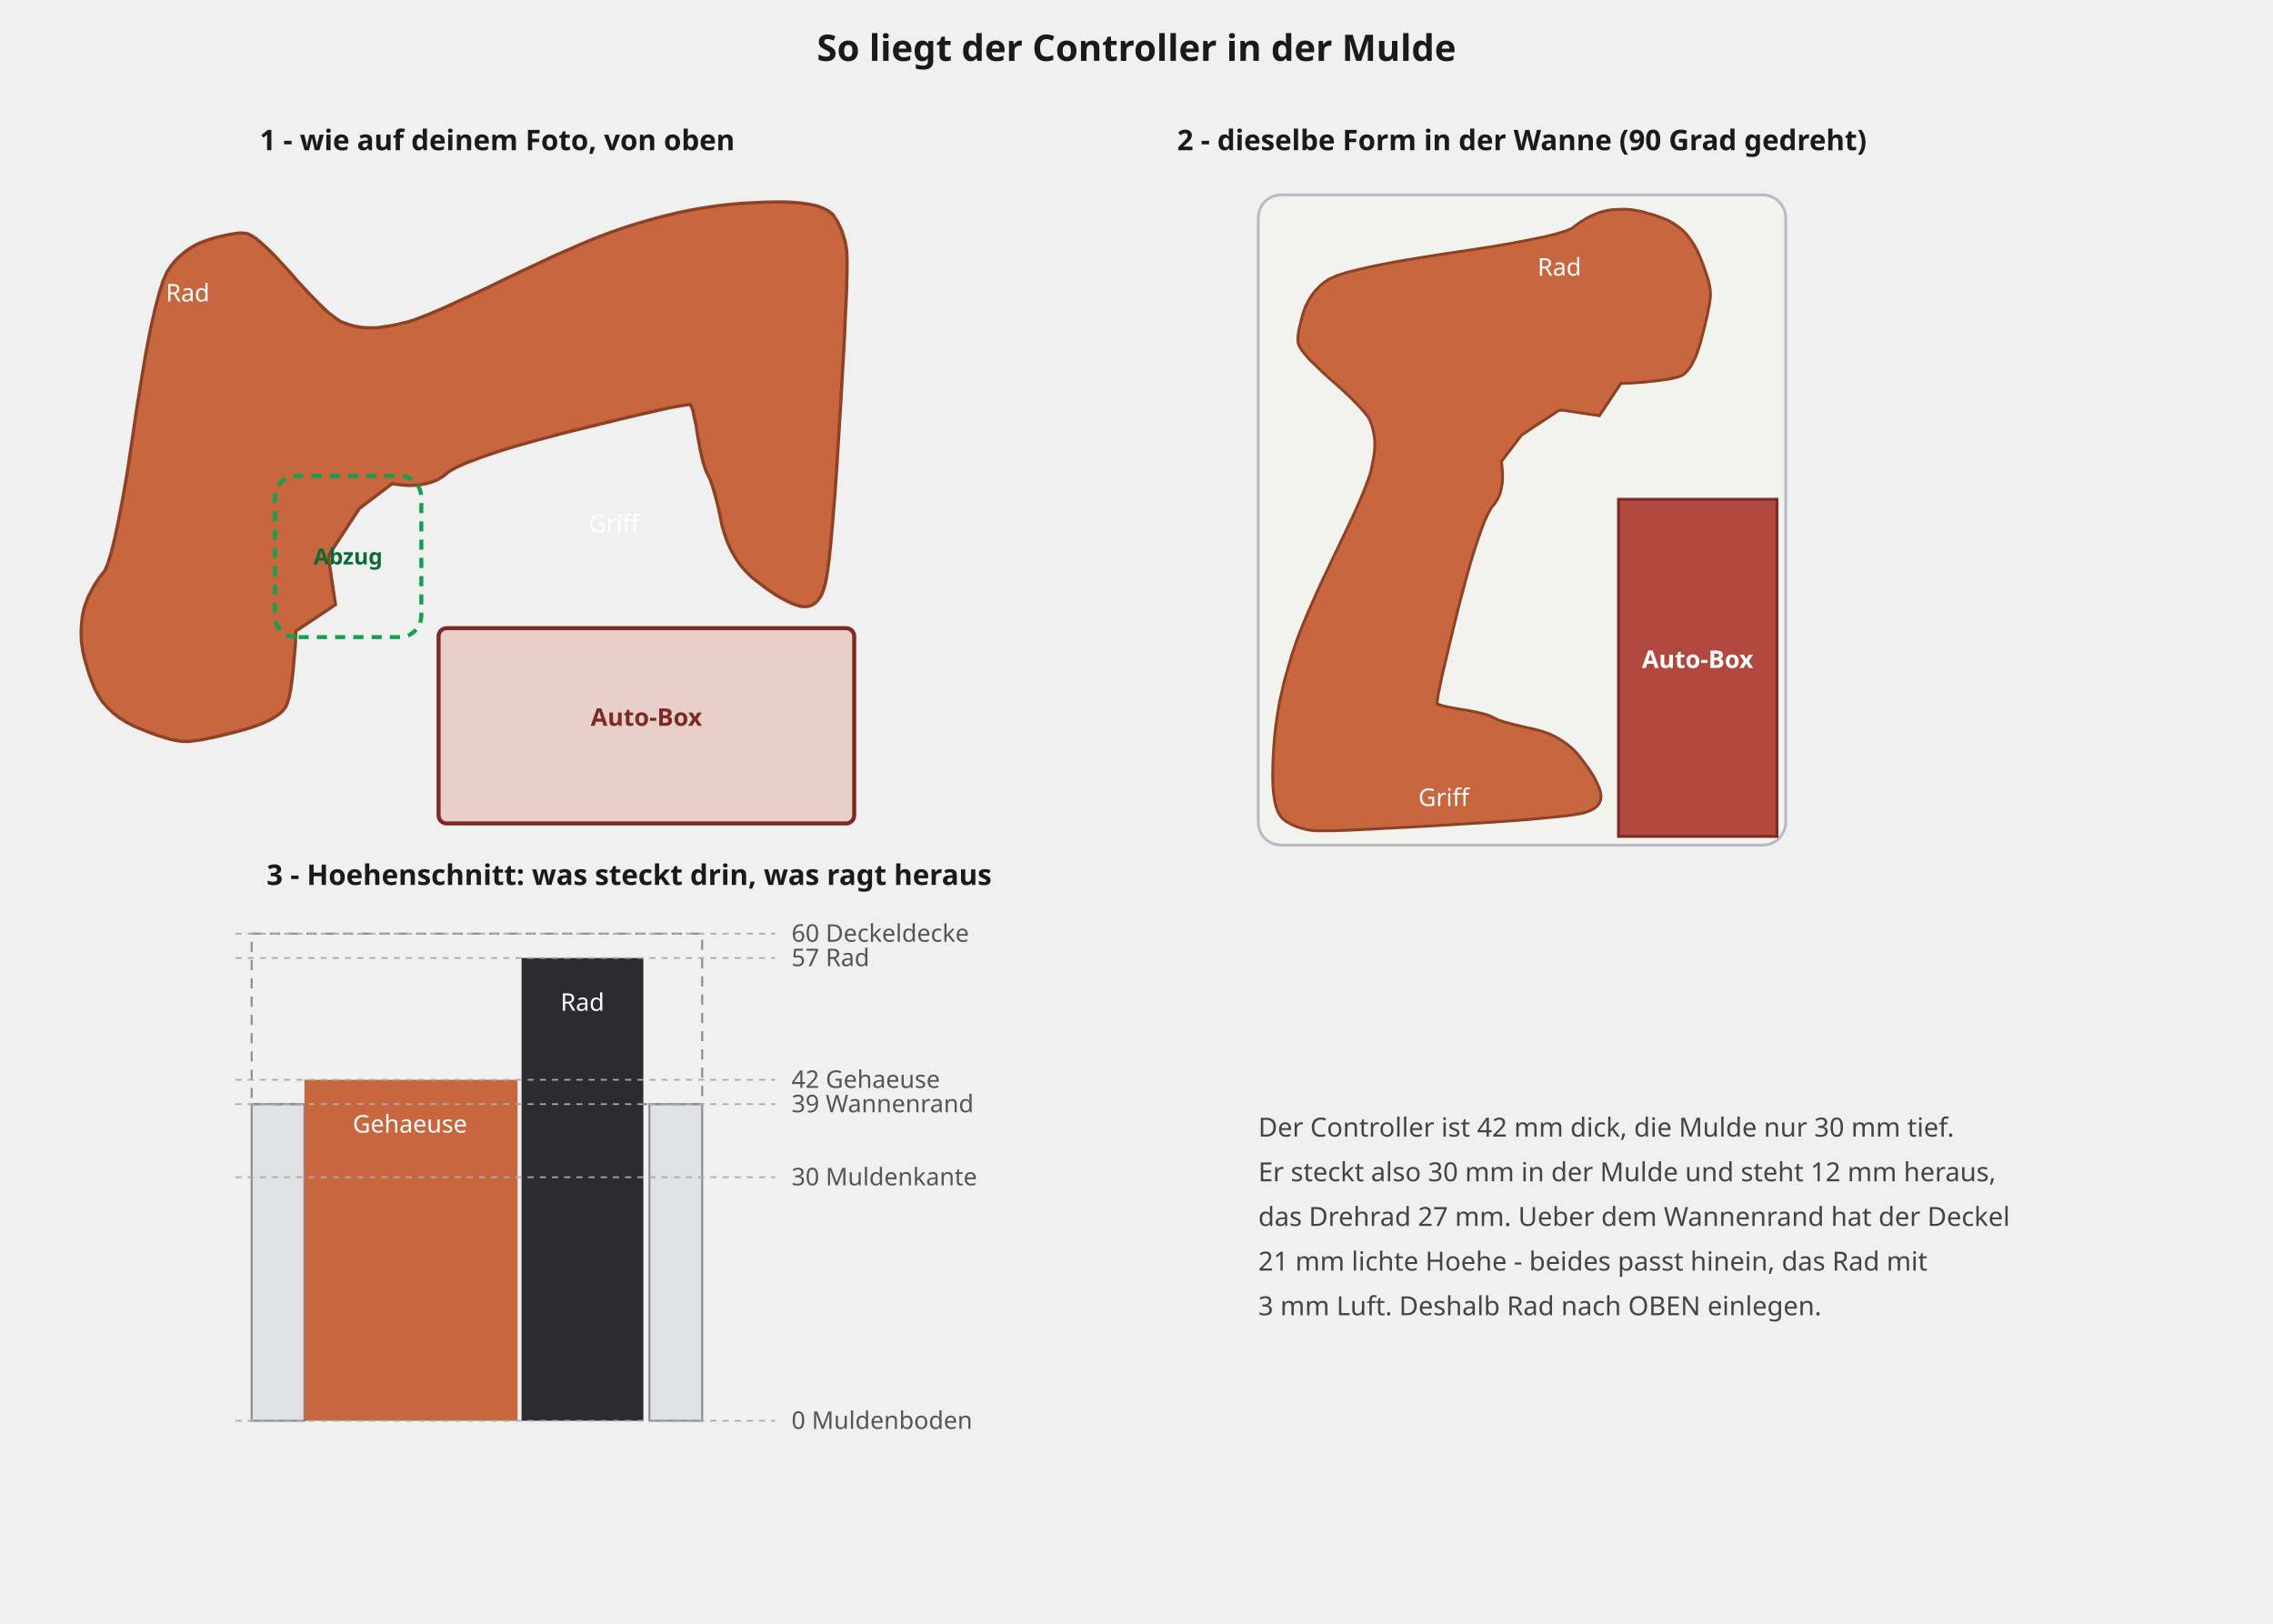
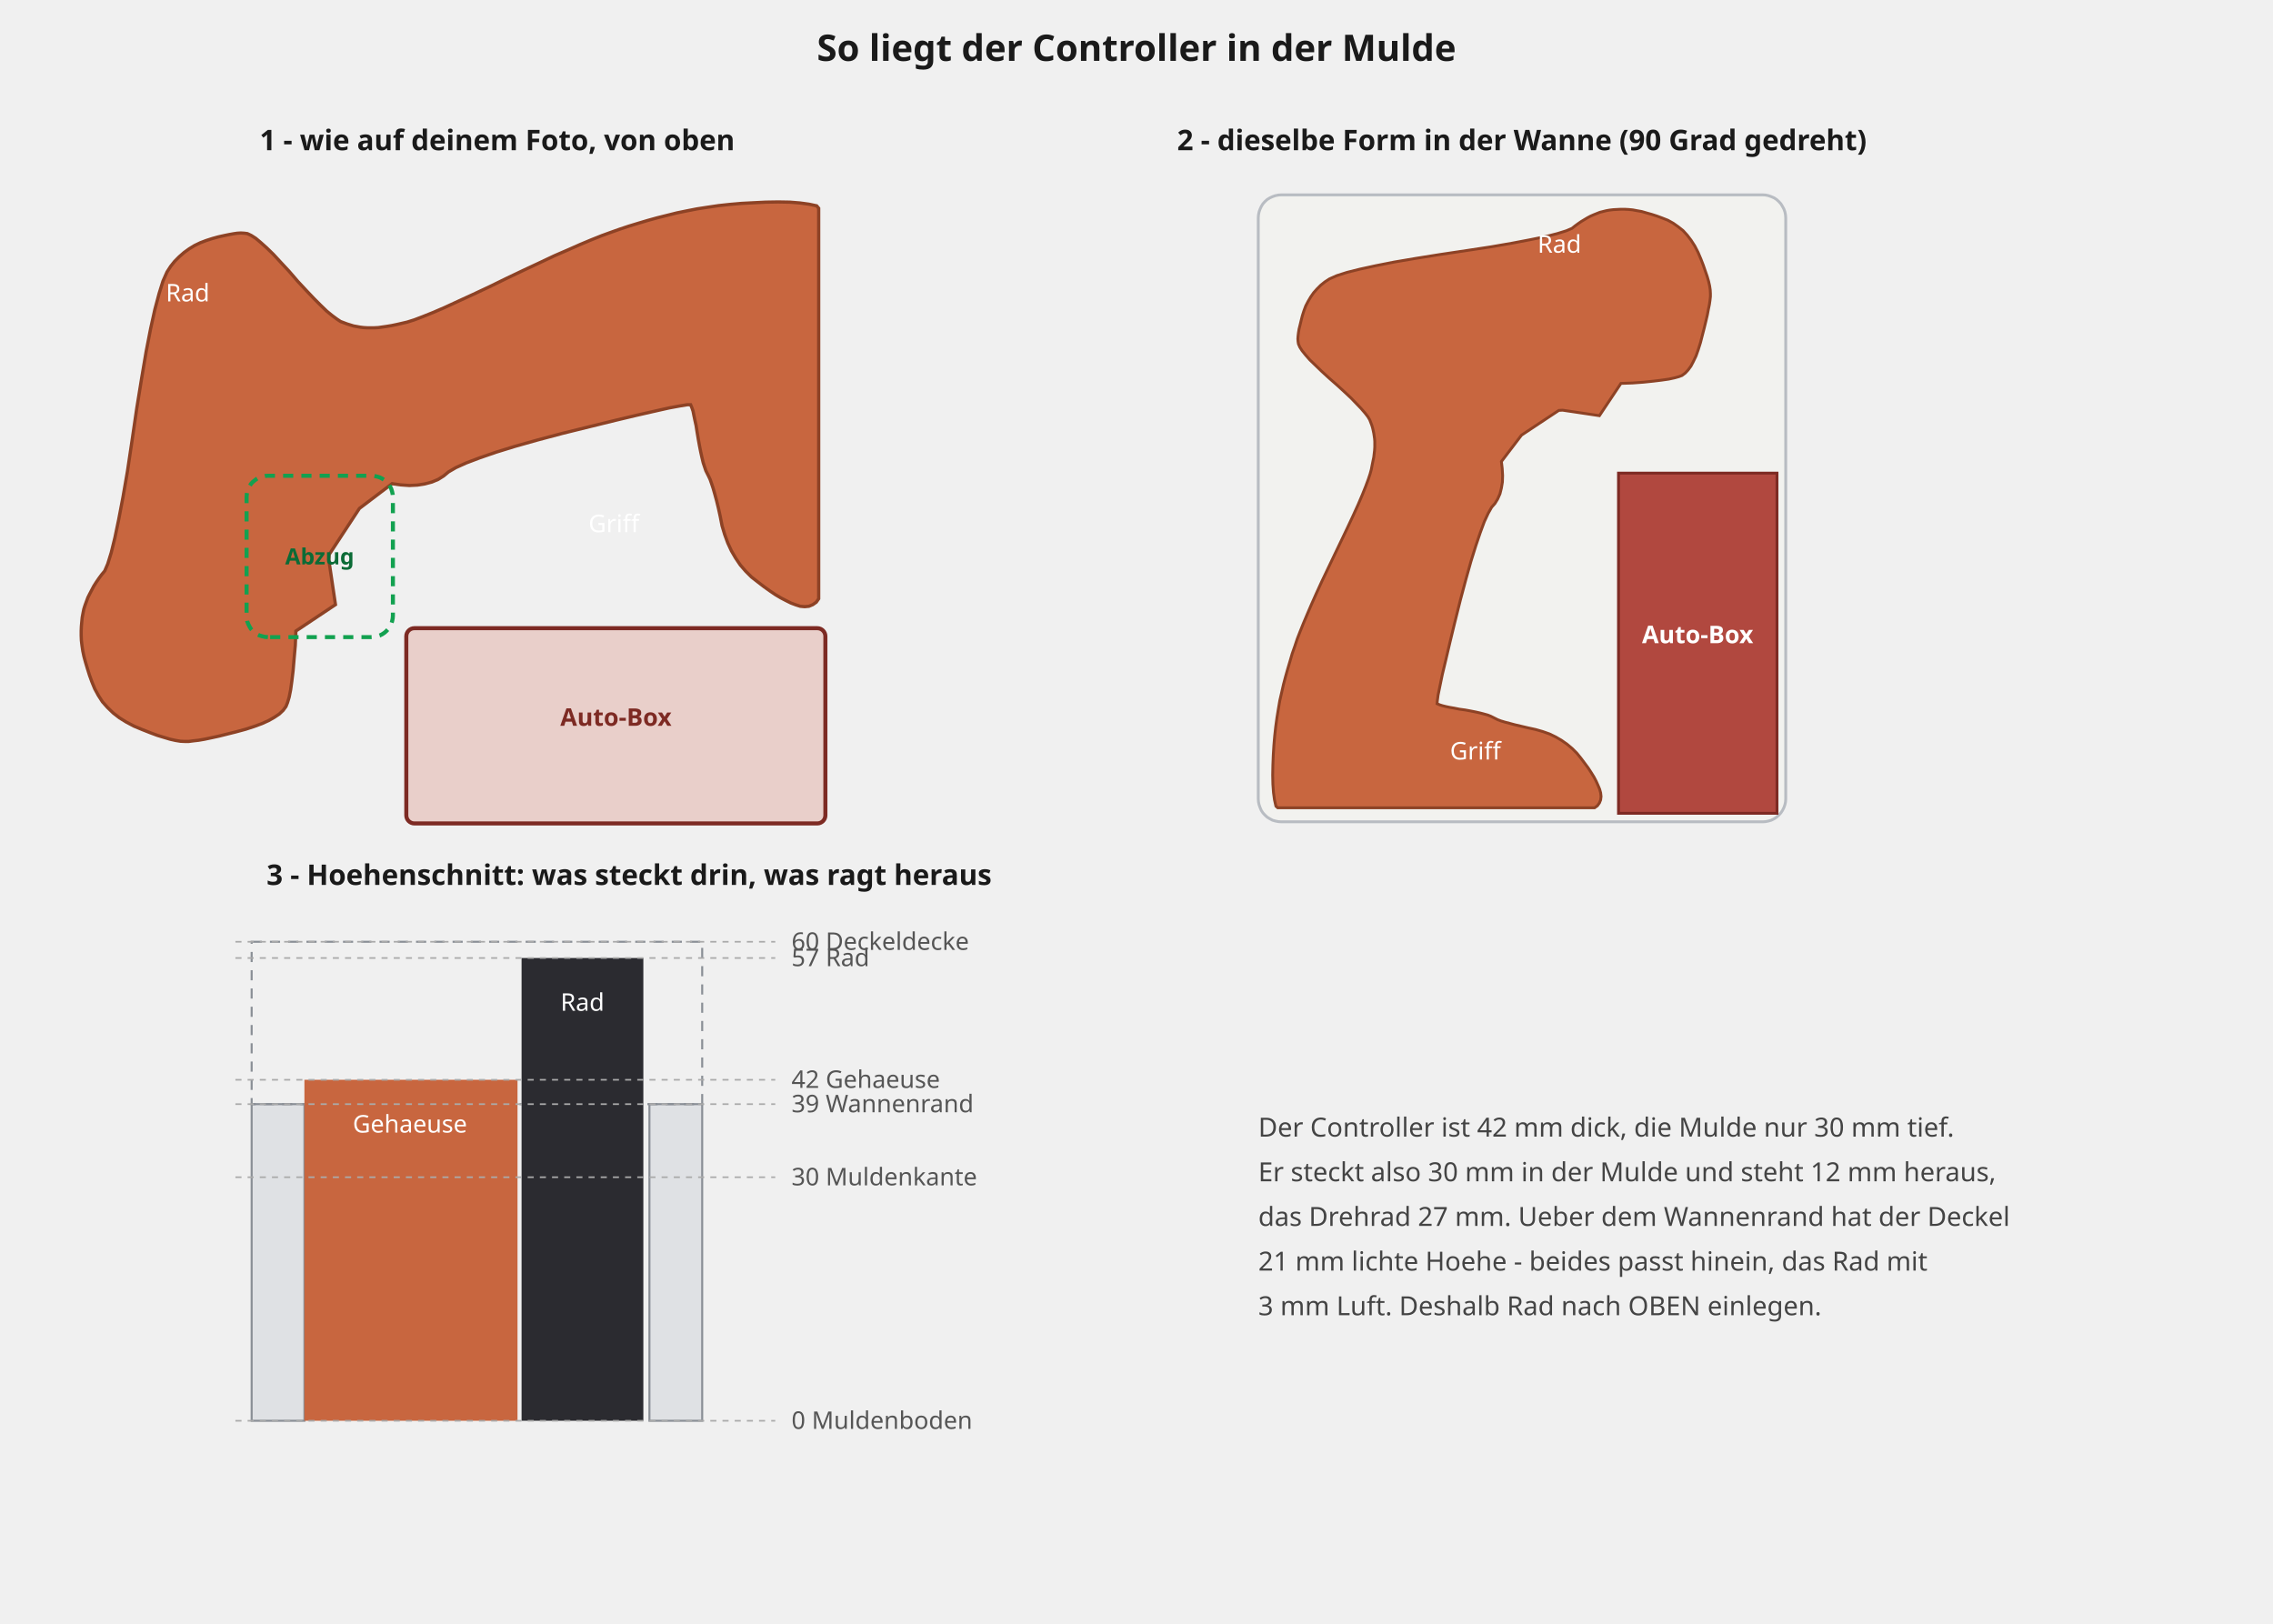
<svg xmlns="http://www.w3.org/2000/svg" width="1120" height="800" viewBox="0 0 1120 800">
  <rect width="100%%" height="100%%" fill="#fbfbfa" />
  <text x="560" y="30" font-family="sans-serif" font-size="18" font-weight="600" text-anchor="middle" fill="#1a1a1a">So liegt der Controller in der Mulde</text>
-   <polygon points="389.2,99.6 394.2,100.0 398.6,100.6 402.4,101.4 405.6,102.6 408.3,104.0 410.4,105.7 411.7,107.7 412.9,109.6 413.9,111.7 414.8,113.7 415.5,115.9 416.2,118.1 416.7,120.4 417.1,122.7 417.3,125.2 417.4,129.6 417.3,135.8 417.1,144.1 416.6,154.2 416.1,166.4 415.3,180.4 414.4,196.4 413.3,214.4 412.3,230.5 411.3,244.7 410.3,257.0 409.4,267.4 408.5,275.9 407.6,282.6 406.7,287.4 405.9,290.3 404.9,292.9 403.6,295.0 402.2,296.7 400.5,297.9 398.6,298.7 396.5,298.9 394.3,298.7 392.1,298.0 389.7,297.1 387.3,295.9 384.8,294.6 382.1,293.0 379.3,291.1 376.5,289.1 373.5,286.8 370.3,284.3 367.4,281.4 364.8,278.4 362.5,275.0 360.4,271.4 358.6,267.5 357.1,263.4 355.8,259.1 354.9,254.5 354.0,250.4 353.1,246.7 352.2,243.4 351.4,240.6 350.6,238.2 349.9,236.2 349.2,234.7 347.8,231.9 347.2,230.1 346.5,228.0 345.9,225.5 345.3,222.8 344.7,219.8 344.1,216.5 343.5,212.9 343.0,209.7 342.4,207.0 341.9,204.6 341.5,202.6 341.0,201.1 340.3,199.4 338.7,199.4 335.0,200.0 329.6,201.0 322.5,202.6 313.7,204.6 303.2,207.1 291.0,210.1 277.2,213.5 264.8,216.8 253.8,219.9 244.4,222.8 236.3,225.6 229.7,228.1 224.6,230.4 221.0,232.5 218.6,234.5 215.9,236.2 212.8,237.5 209.4,238.4 205.7,239.0 201.7,239.2 197.4,238.9 193.2,238.3 177.1,250.5 162.2,273.2 162.0,275.7 165.3,297.9 145.8,310.9 145.5,318.0 144.9,324.7 144.4,330.6 143.8,335.6 143.2,339.9 142.5,343.4 141.7,346.1 140.9,348.1 139.5,350.0 137.6,351.8 135.2,353.4 132.4,355.0 129.1,356.5 125.3,357.9 121.0,359.3 116.2,360.6 111.8,361.7 107.8,362.7 104.1,363.5 100.8,364.2 97.9,364.7 95.3,365.0 93.0,365.3 91.1,365.3 88.9,365.2 86.5,364.8 83.8,364.2 80.8,363.3 77.5,362.3 74.0,361.0 70.2,359.5 66.1,357.8 62.3,355.8 58.9,353.7 55.8,351.3 53.0,348.6 50.5,345.8 48.5,342.7 46.7,339.4 45.3,336.0 44.1,332.7 43.1,329.5 42.2,326.5 41.4,323.6 40.8,320.8 40.4,318.1 40.1,315.6 40.0,313.1 40.0,310.8 40.1,308.5 40.3,306.3 40.5,304.2 40.9,302.1 41.3,300.1 41.9,298.2 42.6,296.3 43.3,294.4 44.2,292.6 45.2,290.7 46.2,288.8 47.4,286.9 48.7,285.0 50.1,283.1 51.6,281.3 53.1,277.8 54.8,272.3 56.6,265.0 58.5,255.9 60.6,244.9 62.8,232.2 65.0,217.5 67.4,201.1 69.8,186.3 72.0,173.3 74.2,162.0 76.3,152.5 78.4,144.6 80.3,138.5 82.3,134.0 84.1,131.2 86.1,128.7 88.3,126.5 90.7,124.4 93.2,122.6 95.8,121.0 98.7,119.6 101.6,118.5 104.7,117.5 107.6,116.7 110.3,116.1 112.7,115.6 114.9,115.2 116.9,114.9 118.7,114.8 120.4,114.9 121.9,115.1 123.8,116.0 126.0,117.4 128.5,119.5 131.4,122.1 134.7,125.3 138.3,129.2 142.4,133.6 146.8,138.7 150.9,143.1 154.7,147.1 158.0,150.4 161.0,153.3 163.7,155.5 166.0,157.2 167.8,158.4 169.4,159.0 171.0,159.6 172.6,160.1 174.2,160.6 175.9,160.9 177.5,161.2 179.2,161.4 180.9,161.5 182.6,161.5 184.4,161.5 186.4,161.4 188.5,161.1 190.6,160.8 193.0,160.4 195.4,159.9 198.0,159.3 200.6,158.7 204.1,157.6 208.3,156.0 213.3,154.0 219.1,151.5 225.6,148.5 233.0,145.1 241.1,141.3 249.9,137.0 258.3,133.0 266.0,129.4 273.2,126.0 279.9,123.1 286.0,120.4 291.5,118.1 296.5,116.1 300.9,114.5 305.4,112.9 309.9,111.4 314.5,110.0 319.2,108.6 323.9,107.3 328.7,106.1 333.5,104.9 338.4,103.9 343.5,102.9 348.7,102.1 354.1,101.3 359.7,100.7 365.4,100.2 371.3,99.9 377.3,99.6 383.5,99.5" fill="#c8663f" stroke="#8d4225" stroke-width="1.6" />
+   <polygon points="389.2,99.6 394.2,100.0 398.6,100.6 402.4,101.4 403.4,102.6 403.4,295.0 402.2,296.7 400.5,297.9 398.6,298.7 396.5,298.9 394.3,298.7 392.1,298.0 389.7,297.1 387.3,295.9 384.8,294.6 382.1,293.0 379.3,291.1 376.5,289.1 373.5,286.8 370.3,284.3 367.4,281.4 364.8,278.4 362.5,275.0 360.4,271.4 358.6,267.5 357.1,263.4 355.8,259.1 354.9,254.5 354.0,250.4 353.1,246.7 352.2,243.4 351.4,240.6 350.6,238.2 349.9,236.2 349.2,234.7 347.8,231.9 347.2,230.1 346.5,228.0 345.9,225.5 345.3,222.8 344.7,219.8 344.1,216.5 343.5,212.9 343.0,209.7 342.4,207.0 341.9,204.6 341.5,202.6 341.0,201.1 340.3,199.4 338.7,199.4 335.0,200.0 329.6,201.0 322.5,202.6 313.7,204.6 303.2,207.1 291.0,210.1 277.2,213.5 264.8,216.8 253.8,219.9 244.4,222.8 236.3,225.6 229.7,228.1 224.6,230.4 221.0,232.5 218.6,234.5 215.9,236.2 212.8,237.5 209.4,238.4 205.7,239.0 201.7,239.2 197.4,238.9 193.2,238.3 177.1,250.5 162.2,273.2 162.0,275.7 165.3,297.9 145.8,310.9 145.5,318.0 144.9,324.7 144.4,330.6 143.8,335.6 143.2,339.9 142.5,343.4 141.7,346.1 140.9,348.1 139.5,350.0 137.6,351.8 135.2,353.4 132.4,355.0 129.1,356.5 125.3,357.9 121.0,359.3 116.2,360.6 111.8,361.7 107.8,362.7 104.1,363.5 100.8,364.2 97.9,364.7 95.3,365.0 93.0,365.3 91.1,365.3 88.9,365.2 86.5,364.8 83.8,364.2 80.8,363.3 77.5,362.3 74.0,361.0 70.2,359.5 66.1,357.8 62.3,355.8 58.9,353.7 55.8,351.3 53.0,348.6 50.5,345.8 48.5,342.7 46.7,339.4 45.3,336.0 44.1,332.7 43.1,329.5 42.2,326.5 41.4,323.6 40.8,320.8 40.4,318.1 40.1,315.6 40.0,313.1 40.0,310.8 40.1,308.5 40.3,306.3 40.5,304.2 40.9,302.1 41.3,300.1 41.9,298.2 42.6,296.3 43.3,294.4 44.2,292.6 45.2,290.7 46.2,288.8 47.4,286.9 48.7,285.0 50.1,283.1 51.6,281.3 53.1,277.8 54.8,272.3 56.6,265.0 58.5,255.9 60.6,244.9 62.8,232.2 65.0,217.5 67.4,201.1 69.8,186.3 72.0,173.3 74.2,162.0 76.3,152.5 78.4,144.6 80.3,138.5 82.3,134.0 84.1,131.2 86.1,128.7 88.3,126.5 90.7,124.4 93.2,122.6 95.8,121.0 98.7,119.6 101.6,118.5 104.7,117.5 107.6,116.7 110.3,116.1 112.7,115.6 114.9,115.2 116.9,114.9 118.7,114.8 120.4,114.9 121.9,115.1 123.8,116.0 126.0,117.4 128.5,119.5 131.4,122.1 134.7,125.3 138.3,129.2 142.4,133.6 146.8,138.7 150.9,143.1 154.7,147.1 158.0,150.4 161.0,153.3 163.7,155.5 166.0,157.2 167.8,158.4 169.4,159.0 171.0,159.6 172.6,160.1 174.2,160.6 175.9,160.9 177.5,161.2 179.2,161.4 180.9,161.5 182.6,161.5 184.4,161.5 186.4,161.4 188.5,161.1 190.6,160.8 193.0,160.4 195.4,159.9 198.0,159.3 200.6,158.7 204.1,157.6 208.3,156.0 213.3,154.0 219.1,151.5 225.6,148.5 233.0,145.1 241.1,141.3 249.9,137.0 258.3,133.0 266.0,129.4 273.2,126.0 279.9,123.1 286.0,120.4 291.5,118.1 296.5,116.1 300.9,114.5 305.4,112.9 309.9,111.4 314.5,110.0 319.2,108.6 323.9,107.3 328.7,106.1 333.5,104.9 338.4,103.9 343.5,102.9 348.7,102.1 354.1,101.3 359.7,100.7 365.4,100.2 371.3,99.9 377.3,99.6 383.5,99.5" fill="#c8663f" stroke="#8d4225" stroke-width="1.6" />
  <text x="245.0" y="74.0" font-family="sans-serif" font-size="14" text-anchor="middle" fill="#1a1a1a" font-weight="600">1 - wie auf deinem Foto, von oben</text>
  <text x="92.5" y="148.5" font-family="sans-serif" font-size="12" text-anchor="middle" fill="#fff">Rad</text>
  <text x="302.5" y="262.2" font-family="sans-serif" font-size="12" text-anchor="middle" fill="#fff">Griff</text>
-   <rect x="216.1" y="309.5" width="204.8" height="96.2" rx="4" fill="#e8c9c3" fill-opacity="0.85" stroke="#7d2a23" stroke-width="2" />
-   <text x="318.5" y="357.6" font-family="sans-serif" font-size="12" text-anchor="middle" fill="#7d2a23" font-weight="600">Auto-Box</text>
-   <polygon points="146.0,313.9 144.6,313.8 143.3,313.5 141.9,313.1 140.7,312.5 139.6,311.7 138.5,310.8 137.6,309.8 136.9,308.6 136.3,307.4 135.8,306.1 135.6,304.7 135.5,303.4 135.5,244.9 135.6,243.6 135.8,242.2 136.3,240.9 136.9,239.7 137.6,238.5 138.5,237.5 139.6,236.6 140.7,235.8 141.9,235.2 143.3,234.8 144.6,234.5 146.0,234.4 197.1,234.4 198.4,234.5 199.8,234.8 201.1,235.2 202.3,235.8 203.5,236.6 204.5,237.5 205.4,238.5 206.2,239.7 206.8,240.9 207.2,242.2 207.5,243.6 207.6,244.9 207.6,303.4 207.5,304.7 207.2,306.1 206.8,307.4 206.2,308.6 205.4,309.8 204.5,310.8 203.5,311.7 202.3,312.5 201.1,313.1 199.8,313.5 198.4,313.8 197.1,313.9" fill="none" stroke="#12a150" stroke-width="2" stroke-dasharray="5,4" />
-   <text x="171.5" y="278.1" font-family="sans-serif" font-size="11" text-anchor="middle" fill="#0b6b36" font-weight="600">Abzug</text>
-   <polygon points="879.9,107.4 879.8,105.9 879.5,104.4 879.0,103.0 878.3,101.7 877.5,100.4 876.5,99.3 875.4,98.3 874.2,97.5 872.8,96.9 871.4,96.4 870.0,96.1 868.5,96.0 631.4,96.0 629.9,96.1 628.4,96.4 627.0,96.9 625.7,97.5 624.4,98.3 623.3,99.3 622.3,100.4 621.5,101.7 620.9,103.0 620.4,104.4 620.1,105.9 620.0,107.4 620.0,405.1 620.1,406.5 620.4,408.0 620.9,409.4 621.5,410.7 622.3,412.0 623.3,413.1 624.4,414.1 625.7,414.9 627.0,415.6 628.4,416.0 629.9,416.3 631.4,416.4 868.5,416.4 870.0,416.3 871.4,416.0 872.8,415.6 874.2,414.9 875.4,414.1 876.5,413.1 877.5,412.0 878.3,410.7 879.0,409.4 879.5,408.0 879.8,406.5 879.9,405.1" fill="#f2f2ef" stroke="#b8bcc2" stroke-width="1.4" />
-   <polygon points="627.2,386.4 627.5,390.5 628.0,394.1 628.7,397.2 629.6,399.8 630.8,401.9 632.2,403.6 633.7,404.7 635.3,405.6 637.0,406.5 638.7,407.2 640.4,407.8 642.2,408.3 644.1,408.8 646.0,409.1 647.9,409.3 651.5,409.3 656.6,409.3 663.3,409.1 671.5,408.7 681.3,408.2 692.8,407.6 705.8,406.9 720.3,406.0 733.4,405.2 744.9,404.4 754.9,403.6 763.3,402.8 770.2,402.1 775.6,401.4 779.6,400.7 781.9,400.0 784.0,399.2 785.7,398.2 787.1,397.0 788.1,395.6 788.7,394.1 788.9,392.4 788.7,390.6 788.2,388.8 787.4,386.9 786.5,384.9 785.4,382.8 784.1,380.7 782.6,378.4 780.9,376.1 779.1,373.7 777.0,371.1 774.7,368.8 772.2,366.7 769.5,364.8 766.6,363.1 763.5,361.6 760.1,360.4 756.6,359.4 752.9,358.6 749.5,357.8 746.5,357.1 743.9,356.4 741.6,355.8 739.6,355.2 738.0,354.6 736.8,354.0 734.6,352.9 733.1,352.3 731.3,351.8 729.4,351.3 727.2,350.8 724.7,350.3 722.0,349.8 719.1,349.4 716.6,348.9 714.3,348.5 712.4,348.1 710.8,347.7 709.5,347.3 708.1,346.7 708.2,345.5 708.6,342.5 709.5,338.1 710.7,332.3 712.4,325.2 714.4,316.7 716.8,306.8 719.6,295.6 722.3,285.5 724.8,276.6 727.2,268.9 729.4,262.4 731.4,257.0 733.3,252.9 735.0,249.9 736.6,248.1 738.0,245.8 739.1,243.3 739.8,240.5 740.3,237.5 740.4,234.3 740.2,230.8 739.8,227.4 749.7,214.4 768.1,202.2 770.0,202.1 788.1,204.8 798.7,188.9 804.4,188.7 809.8,188.3 814.6,187.8 818.7,187.3 822.2,186.8 825.0,186.2 827.2,185.6 828.8,185.0 830.4,183.8 831.8,182.3 833.2,180.4 834.4,178.1 835.7,175.4 836.8,172.3 837.9,168.8 838.9,164.9 839.8,161.4 840.6,158.1 841.3,155.1 841.8,152.4 842.3,150.0 842.6,147.9 842.8,146.1 842.8,144.6 842.7,142.8 842.4,140.8 841.9,138.6 841.2,136.2 840.3,133.6 839.3,130.7 838.1,127.6 836.7,124.3 835.1,121.2 833.3,118.4 831.4,115.9 829.3,113.6 826.9,111.7 824.5,110.0 821.8,108.5 819.0,107.4 816.3,106.4 813.8,105.6 811.3,104.9 808.9,104.2 806.6,103.8 804.5,103.4 802.4,103.2 800.5,103.1 798.6,103.1 796.7,103.2 794.9,103.3 793.2,103.5 791.5,103.8 789.9,104.2 788.3,104.6 786.8,105.2 785.3,105.8 783.7,106.5 782.2,107.3 780.7,108.2 779.2,109.1 777.6,110.2 776.1,111.3 774.6,112.5 771.8,113.7 767.3,115.1 761.4,116.6 754.0,118.1 745.1,119.8 734.7,121.6 722.9,123.4 709.5,125.4 697.6,127.3 687.0,129.1 677.9,130.9 670.1,132.6 663.7,134.2 658.7,135.8 655.1,137.4 652.8,138.9 650.8,140.5 649.0,142.3 647.3,144.2 645.9,146.2 644.6,148.4 643.4,150.7 642.5,153.1 641.7,155.6 641.1,158.0 640.6,160.1 640.1,162.1 639.8,163.9 639.6,165.5 639.5,167.0 639.6,168.3 639.8,169.5 640.5,171.1 641.6,172.8 643.3,174.9 645.4,177.3 648.1,179.9 651.2,182.9 654.8,186.2 658.9,189.8 662.5,193.1 665.7,196.1 668.4,198.9 670.7,201.3 672.6,203.5 674.0,205.3 674.9,206.8 675.4,208.1 675.9,209.4 676.3,210.7 676.6,212.0 676.9,213.4 677.1,214.7 677.3,216.1 677.4,217.4 677.4,218.8 677.4,220.3 677.3,221.9 677.1,223.6 676.9,225.3 676.5,227.2 676.1,229.2 675.7,231.3 675.1,233.5 674.2,236.2 672.9,239.7 671.3,243.7 669.3,248.4 666.9,253.7 664.1,259.7 661.0,266.2 657.5,273.5 654.3,280.2 651.3,286.5 648.6,292.4 646.2,297.8 644.1,302.7 642.2,307.2 640.6,311.2 639.2,314.8 638.0,318.4 636.7,322.1 635.6,325.9 634.5,329.6 633.4,333.5 632.4,337.3 631.5,341.3 630.6,345.2 629.9,349.3 629.2,353.6 628.6,358.0 628.1,362.5 627.7,367.1 627.4,371.9 627.2,376.8 627.1,381.9" fill="#c8663f" stroke="#8d4225" stroke-width="1.4" />
-   <rect x="797.5" y="246.0" width="78.1" height="166.1" fill="#b1483f" stroke="#7d2a23" stroke-width="1.4" />
+   <rect x="200.2" y="309.5" width="206.5" height="96.2" rx="4" fill="#e8c9c3" fill-opacity="0.85" stroke="#7d2a23" stroke-width="2" />
+   <text x="303.5" y="357.6" font-family="sans-serif" font-size="12" text-anchor="middle" fill="#7d2a23" font-weight="600">Auto-Box</text>
+   <polygon points="132.0,313.9 130.6,313.8 129.3,313.5 127.9,313.1 126.7,312.5 125.6,311.7 124.5,310.8 123.6,309.8 122.9,308.6 122.3,307.4 121.8,306.1 121.6,304.7 121.5,303.4 121.5,244.9 121.6,243.6 121.8,242.2 122.3,240.9 122.9,239.7 123.6,238.5 124.5,237.5 125.6,236.6 126.7,235.8 127.9,235.2 129.3,234.8 130.6,234.5 132.0,234.4 183.1,234.4 184.4,234.5 185.8,234.8 187.1,235.2 188.3,235.8 189.5,236.6 190.5,237.5 191.4,238.5 192.2,239.7 192.8,240.9 193.2,242.2 193.5,243.6 193.6,244.9 193.6,303.4 193.5,304.7 193.2,306.1 192.8,307.4 192.2,308.6 191.4,309.8 190.5,310.8 189.5,311.7 188.3,312.5 187.1,313.1 185.8,313.5 184.4,313.8 183.1,313.9" fill="none" stroke="#12a150" stroke-width="2" stroke-dasharray="5,4" />
+   <text x="157.5" y="278.1" font-family="sans-serif" font-size="11" text-anchor="middle" fill="#0b6b36" font-weight="600">Abzug</text>
+   <polygon points="879.9,107.4 879.8,105.9 879.5,104.4 879.0,103.0 878.3,101.7 877.5,100.4 876.5,99.3 875.4,98.3 874.2,97.5 872.8,96.9 871.4,96.4 870.0,96.1 868.5,96.0 631.4,96.0 629.9,96.1 628.4,96.4 627.0,96.9 625.7,97.5 624.4,98.3 623.3,99.3 622.3,100.4 621.5,101.7 620.9,103.0 620.4,104.4 620.1,105.9 620.0,107.4 620.0,393.6 620.1,395.1 620.4,396.5 620.9,397.9 621.5,399.3 622.3,400.5 623.3,401.6 624.4,402.6 625.7,403.4 627.0,404.1 628.4,404.5 629.9,404.8 631.4,404.9 868.5,404.9 870.0,404.8 871.4,404.5 872.8,404.1 874.2,403.4 875.4,402.6 876.5,401.6 877.5,400.5 878.3,399.3 879.0,397.9 879.5,396.5 879.8,395.1 879.9,393.6" fill="#f2f2ef" stroke="#b8bcc2" stroke-width="1.4" />
+   <polygon points="627.2,386.4 627.5,390.5 628.0,394.1 628.7,397.2 629.6,398.0 785.7,398.0 787.1,397.0 788.1,395.6 788.7,394.1 788.9,392.4 788.7,390.6 788.2,388.8 787.4,386.9 786.5,384.9 785.4,382.8 784.1,380.7 782.6,378.4 780.9,376.1 779.1,373.7 777.0,371.1 774.7,368.8 772.2,366.7 769.5,364.8 766.6,363.1 763.5,361.6 760.1,360.4 756.6,359.4 752.9,358.6 749.5,357.8 746.5,357.1 743.9,356.4 741.6,355.8 739.6,355.2 738.0,354.6 736.8,354.0 734.6,352.9 733.1,352.3 731.3,351.8 729.4,351.3 727.2,350.8 724.7,350.3 722.0,349.8 719.1,349.4 716.6,348.9 714.3,348.5 712.4,348.1 710.8,347.7 709.5,347.3 708.1,346.7 708.2,345.5 708.6,342.5 709.5,338.1 710.7,332.3 712.4,325.2 714.4,316.7 716.8,306.8 719.6,295.6 722.3,285.5 724.8,276.6 727.2,268.9 729.4,262.4 731.4,257.0 733.3,252.9 735.0,249.9 736.6,248.1 738.0,245.8 739.1,243.3 739.8,240.5 740.3,237.5 740.4,234.3 740.2,230.8 739.8,227.4 749.7,214.4 768.1,202.2 770.0,202.1 788.1,204.8 798.7,188.9 804.4,188.7 809.8,188.3 814.6,187.8 818.7,187.3 822.2,186.8 825.0,186.2 827.2,185.6 828.8,185.0 830.4,183.8 831.8,182.3 833.2,180.4 834.4,178.1 835.7,175.4 836.8,172.3 837.9,168.8 838.9,164.9 839.8,161.4 840.6,158.1 841.3,155.1 841.8,152.4 842.3,150.0 842.6,147.9 842.8,146.1 842.8,144.6 842.7,142.8 842.4,140.8 841.9,138.6 841.2,136.2 840.3,133.6 839.3,130.7 838.1,127.6 836.7,124.3 835.1,121.2 833.3,118.4 831.4,115.9 829.3,113.6 826.9,111.7 824.5,110.0 821.8,108.5 819.0,107.4 816.3,106.4 813.8,105.6 811.3,104.9 808.9,104.2 806.6,103.8 804.5,103.4 802.4,103.2 800.5,103.1 798.6,103.1 796.7,103.2 794.9,103.3 793.2,103.5 791.5,103.8 789.9,104.2 788.3,104.6 786.8,105.2 785.3,105.8 783.7,106.5 782.2,107.3 780.7,108.2 779.2,109.1 777.6,110.2 776.1,111.3 774.6,112.5 771.8,113.7 767.3,115.1 761.4,116.6 754.0,118.1 745.1,119.8 734.7,121.6 722.9,123.4 709.5,125.4 697.6,127.3 687.0,129.1 677.9,130.9 670.1,132.6 663.7,134.2 658.7,135.8 655.1,137.4 652.8,138.9 650.8,140.5 649.0,142.3 647.3,144.2 645.9,146.2 644.6,148.4 643.4,150.7 642.5,153.1 641.7,155.6 641.1,158.0 640.6,160.1 640.1,162.1 639.8,163.9 639.6,165.5 639.5,167.0 639.6,168.3 639.8,169.5 640.5,171.1 641.6,172.8 643.3,174.9 645.4,177.3 648.1,179.9 651.2,182.9 654.8,186.2 658.9,189.8 662.5,193.1 665.7,196.1 668.4,198.9 670.7,201.3 672.6,203.5 674.0,205.3 674.9,206.8 675.4,208.1 675.9,209.4 676.3,210.7 676.6,212.0 676.9,213.4 677.1,214.7 677.3,216.1 677.4,217.4 677.4,218.8 677.4,220.3 677.3,221.9 677.1,223.6 676.9,225.3 676.5,227.2 676.1,229.2 675.7,231.3 675.1,233.5 674.2,236.2 672.9,239.7 671.3,243.7 669.3,248.4 666.9,253.7 664.1,259.7 661.0,266.2 657.5,273.5 654.3,280.2 651.3,286.5 648.6,292.4 646.2,297.8 644.1,302.7 642.2,307.2 640.6,311.2 639.2,314.8 638.0,318.4 636.7,322.1 635.6,325.9 634.5,329.6 633.4,333.5 632.4,337.3 631.5,341.3 630.6,345.2 629.9,349.3 629.2,353.6 628.6,358.0 628.1,362.5 627.7,367.1 627.4,371.9 627.2,376.8 627.1,381.9" fill="#c8663f" stroke="#8d4225" stroke-width="1.4" />
+   <rect x="797.5" y="233.1" width="78.1" height="167.6" fill="#b1483f" stroke="#7d2a23" stroke-width="1.4" />
  <text x="749.9" y="74.0" font-family="sans-serif" font-size="14" text-anchor="middle" fill="#1a1a1a" font-weight="600">2 - dieselbe Form in der Wanne (90 Grad gedreht)</text>
-   <text x="768.4" y="135.8" font-family="sans-serif" font-size="12" text-anchor="middle" fill="#fff">Rad</text>
-   <text x="711.4" y="397.1" font-family="sans-serif" font-size="12" text-anchor="middle" fill="#fff">Griff</text>
-   <text x="836.5" y="329.1" font-family="sans-serif" font-size="12" text-anchor="middle" fill="#fff" font-weight="600">Auto-Box</text>
+   <text x="768.4" y="124.5" font-family="sans-serif" font-size="12" text-anchor="middle" fill="#fff">Rad</text>
+   <text x="727.0" y="374.2" font-family="sans-serif" font-size="12" text-anchor="middle" fill="#fff">Griff</text>
+   <text x="836.5" y="316.9" font-family="sans-serif" font-size="12" text-anchor="middle" fill="#fff" font-weight="600">Auto-Box</text>
  <text x="310.0" y="436.0" font-family="sans-serif" font-size="14" text-anchor="middle" fill="#1a1a1a" font-weight="600">3 - Hoehenschnitt: was steckt drin, was ragt heraus</text>
  <rect x="124.0" y="544.0" width="26.0" height="156.0" fill="#dfe1e4" stroke="#8a8f96" />
  <rect x="320.0" y="544.0" width="26.0" height="156.0" fill="#dfe1e4" stroke="#8a8f96" />
-   <rect x="124.0" y="460.0" width="222.0" height="84.0" fill="none" stroke="#8a8f96" stroke-dasharray="5 4" />
+   <rect x="124.0" y="464.0" width="222.0" height="80.0" fill="none" stroke="#8a8f96" stroke-dasharray="5 4" />
  <rect x="150.0" y="532.0" width="105.0" height="168.0" fill="#c8663f" />
  <rect x="257.0" y="472.0" width="60.0" height="228.0" fill="#2b2b30" />
  <text x="202.0" y="558.0" font-family="sans-serif" font-size="12" text-anchor="middle" fill="#fff">Gehaeuse</text>
  <text x="287.0" y="498.0" font-family="sans-serif" font-size="12" text-anchor="middle" fill="#fff">Rad</text>
  <line x1="116.0" y1="700.0" x2="382.0" y2="700.0" stroke="#aaa" stroke-width="0.8" stroke-dasharray="3 3" />
  <text x="390.0" y="704.0" font-family="sans-serif" font-size="12" text-anchor="start" fill="#555">0  Muldenboden</text>
  <line x1="116.0" y1="580.0" x2="382.0" y2="580.0" stroke="#aaa" stroke-width="0.8" stroke-dasharray="3 3" />
  <text x="390.0" y="584.0" font-family="sans-serif" font-size="12" text-anchor="start" fill="#555">30  Muldenkante</text>
  <line x1="116.0" y1="544.0" x2="382.0" y2="544.0" stroke="#aaa" stroke-width="0.8" stroke-dasharray="3 3" />
  <text x="390.0" y="548.0" font-family="sans-serif" font-size="12" text-anchor="start" fill="#555">39  Wannenrand</text>
  <line x1="116.0" y1="532.0" x2="382.0" y2="532.0" stroke="#aaa" stroke-width="0.8" stroke-dasharray="3 3" />
  <text x="390.0" y="536.0" font-family="sans-serif" font-size="12" text-anchor="start" fill="#555">42  Gehaeuse</text>
  <line x1="116.0" y1="472.0" x2="382.0" y2="472.0" stroke="#aaa" stroke-width="0.8" stroke-dasharray="3 3" />
  <text x="390.0" y="476.0" font-family="sans-serif" font-size="12" text-anchor="start" fill="#555">57  Rad</text>
-   <line x1="116.0" y1="460.0" x2="382.0" y2="460.0" stroke="#aaa" stroke-width="0.8" stroke-dasharray="3 3" />
-   <text x="390.0" y="464.0" font-family="sans-serif" font-size="12" text-anchor="start" fill="#555">60  Deckeldecke</text>
+   <line x1="116.0" y1="464.0" x2="382.0" y2="464.0" stroke="#aaa" stroke-width="0.8" stroke-dasharray="3 3" />
+   <text x="390.0" y="468.0" font-family="sans-serif" font-size="12" text-anchor="start" fill="#555">60  Deckeldecke</text>
  <text x="620.0" y="560.0" font-family="sans-serif" font-size="13" text-anchor="start" fill="#444">Der Controller ist 42 mm dick, die Mulde nur 30 mm tief.</text>
  <text x="620.0" y="582.0" font-family="sans-serif" font-size="13" text-anchor="start" fill="#444">Er steckt also 30 mm in der Mulde und steht 12 mm heraus,</text>
  <text x="620.0" y="604.0" font-family="sans-serif" font-size="13" text-anchor="start" fill="#444">das Drehrad 27 mm. Ueber dem Wannenrand hat der Deckel</text>
  <text x="620.0" y="626.0" font-family="sans-serif" font-size="13" text-anchor="start" fill="#444">21 mm lichte Hoehe - beides passt hinein, das Rad mit</text>
  <text x="620.0" y="648.0" font-family="sans-serif" font-size="13" text-anchor="start" fill="#444">3 mm Luft. Deshalb Rad nach OBEN einlegen.</text>
</svg>
